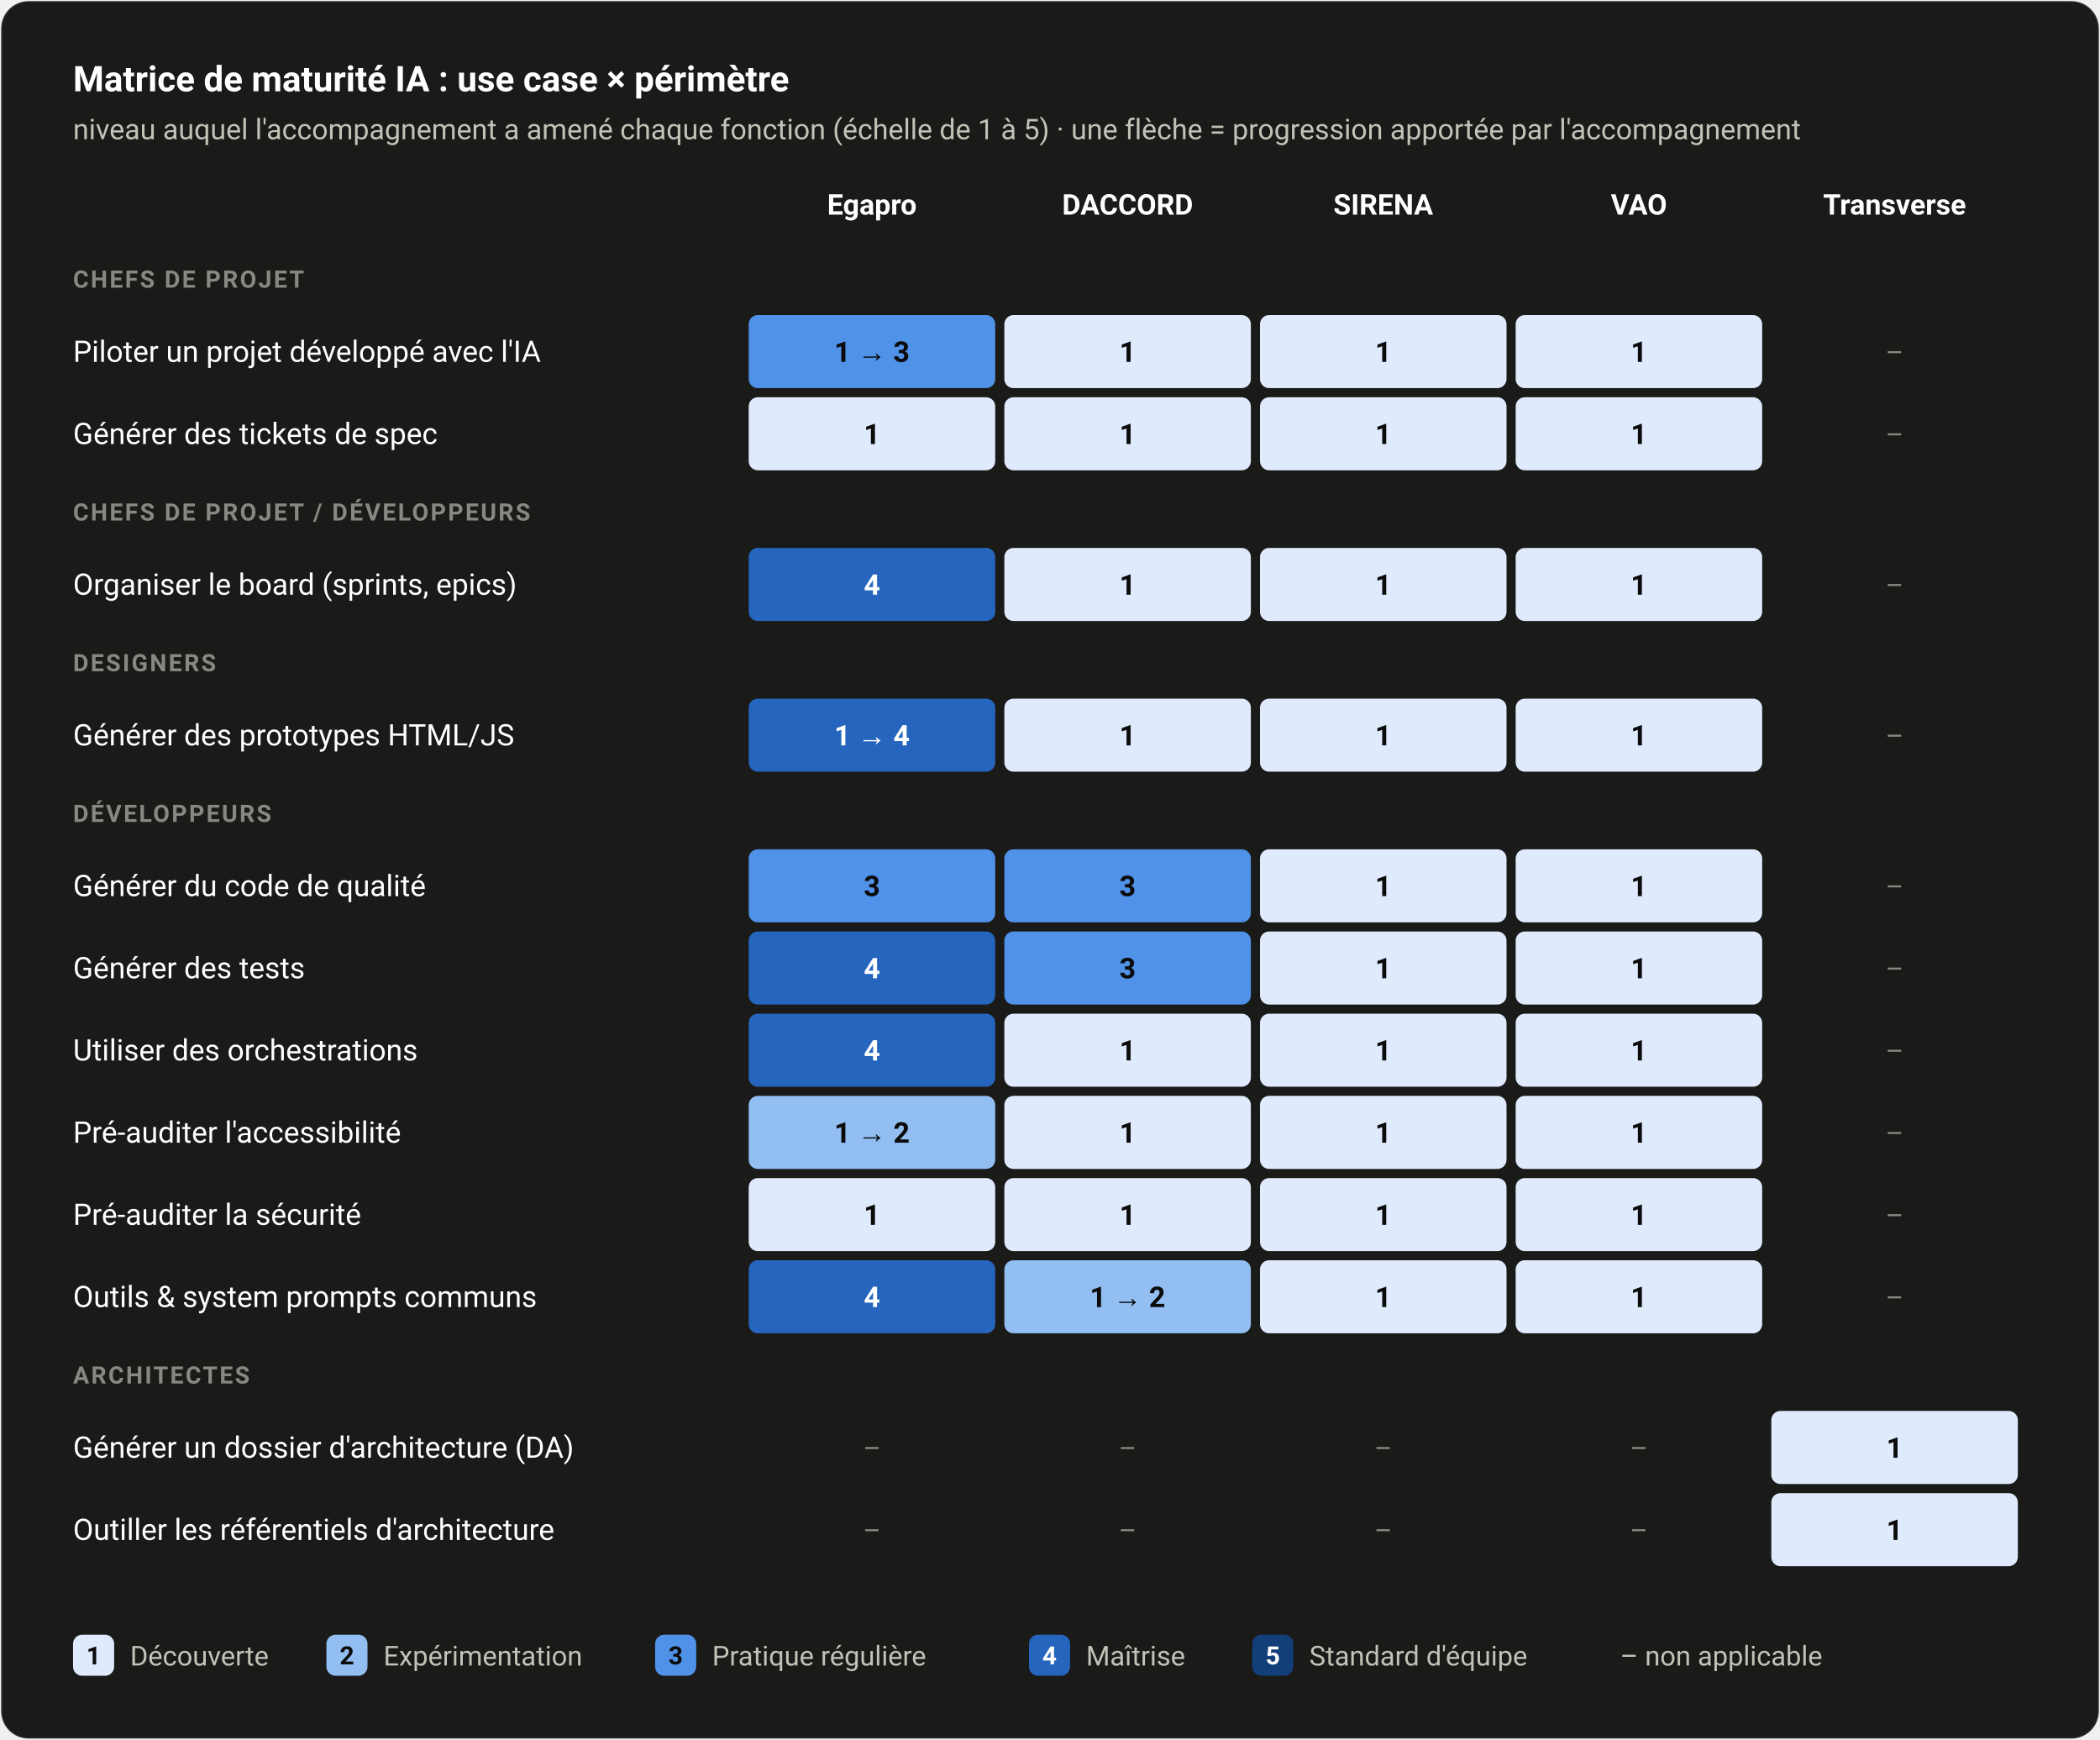
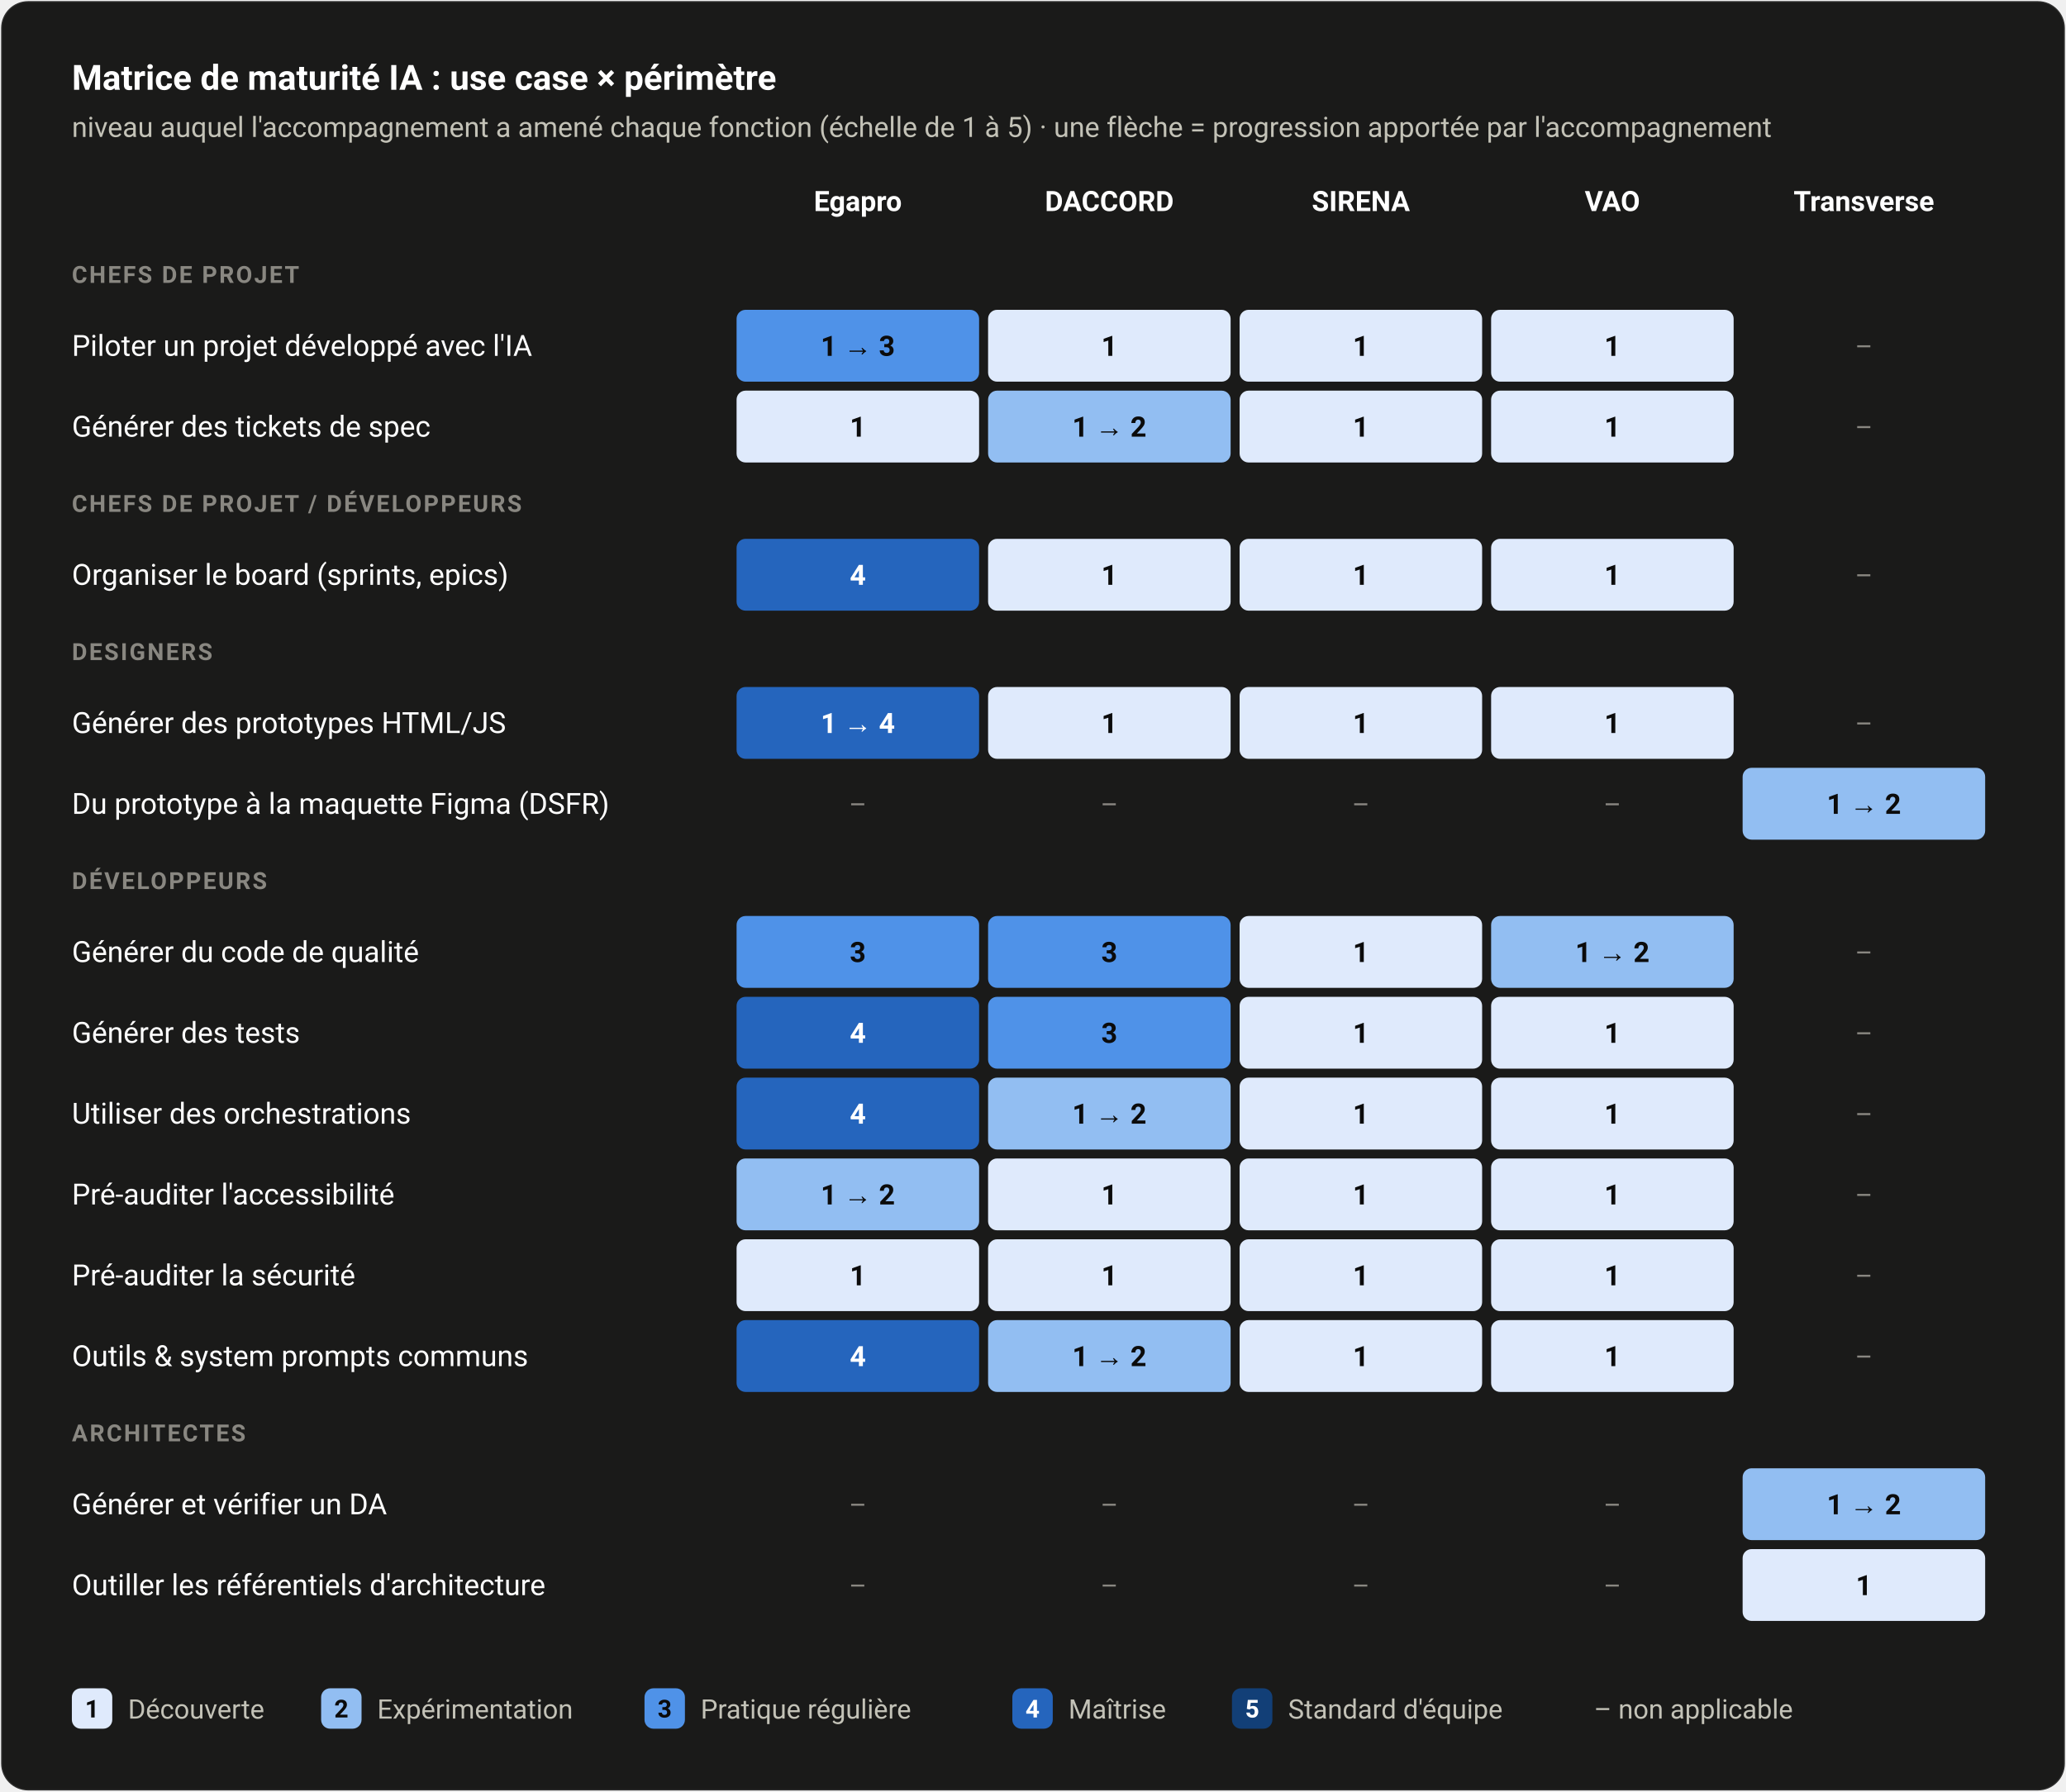
- <svg xmlns="http://www.w3.org/2000/svg" width="920" height="762" viewBox="0 0 920 762" font-family="-apple-system,'Segoe UI',system-ui,Roboto,'Helvetica Neue',Arial,sans-serif">
-   <rect x="0.5" y="0.5" width="919" height="761" rx="12" fill="#1a1a19" stroke="rgba(255,255,255,0.10)" />
+ <svg xmlns="http://www.w3.org/2000/svg" width="920" height="798" viewBox="0 0 920 798" font-family="-apple-system,'Segoe UI',system-ui,Roboto,'Helvetica Neue',Arial,sans-serif">
+   <rect x="0.5" y="0.5" width="919" height="797" rx="12" fill="#1a1a19" stroke="rgba(255,255,255,0.10)" />
  <text x="32" y="40" font-size="15.5" fill="#ffffff" font-weight="600" text-anchor="start">Matrice de maturité IA : use case × périmètre</text>
  <text x="32" y="61" font-size="12.5" fill="#c3c2b7" font-weight="normal" text-anchor="start">niveau auquel l'accompagnement a amené chaque fonction (échelle de 1 à 5) · une flèche = progression apportée par l'accompagnement</text>
  <text x="382.0" y="94" font-size="12.5" fill="#ffffff" font-weight="600" text-anchor="middle">Egapro</text>
  <text x="494.0" y="94" font-size="12.5" fill="#ffffff" font-weight="600" text-anchor="middle">DACCORD</text>
  <text x="606.0" y="94" font-size="12.5" fill="#ffffff" font-weight="600" text-anchor="middle">SIRENA</text>
  <text x="718.0" y="94" font-size="12.5" fill="#ffffff" font-weight="600" text-anchor="middle">VAO</text>
  <text x="830.0" y="94" font-size="12.5" fill="#ffffff" font-weight="600" text-anchor="middle">Transverse</text>
  <text x="32" y="126" font-size="10.5" fill="#898781" font-weight="600" text-anchor="start" letter-spacing="0.08em">CHEFS DE PROJET</text>
  <text x="32" y="158.5" font-size="13" fill="#ffffff" font-weight="normal" text-anchor="start">Piloter un projet développé avec l'IA</text>
  <rect x="328.0" y="138" width="108.0" height="32" rx="4" fill="#4f92e8" />
  <text x="382.0" y="158.5" font-size="12.5" fill="#0b0b0b" font-weight="600" text-anchor="middle">1 → 3</text>
  <rect x="440.0" y="138" width="108.0" height="32" rx="4" fill="#dfeafc" />
  <text x="494.0" y="158.5" font-size="12.5" fill="#0b0b0b" font-weight="600" text-anchor="middle">1</text>
  <rect x="552.0" y="138" width="108.0" height="32" rx="4" fill="#dfeafc" />
  <text x="606.0" y="158.5" font-size="12.5" fill="#0b0b0b" font-weight="600" text-anchor="middle">1</text>
  <rect x="664.0" y="138" width="108.0" height="32" rx="4" fill="#dfeafc" />
  <text x="718.0" y="158.5" font-size="12.5" fill="#0b0b0b" font-weight="600" text-anchor="middle">1</text>
  <text x="830.0" y="158.5" font-size="12" fill="#898781" font-weight="normal" text-anchor="middle">–</text>
  <text x="32" y="194.5" font-size="13" fill="#ffffff" font-weight="normal" text-anchor="start">Générer des tickets de spec</text>
  <rect x="328.0" y="174" width="108.0" height="32" rx="4" fill="#dfeafc" />
  <text x="382.0" y="194.5" font-size="12.5" fill="#0b0b0b" font-weight="600" text-anchor="middle">1</text>
-   <rect x="440.0" y="174" width="108.0" height="32" rx="4" fill="#dfeafc" />
-   <text x="494.0" y="194.5" font-size="12.5" fill="#0b0b0b" font-weight="600" text-anchor="middle">1</text>
+   <rect x="440.0" y="174" width="108.0" height="32" rx="4" fill="#92bef2" />
+   <text x="494.0" y="194.5" font-size="12.5" fill="#0b0b0b" font-weight="600" text-anchor="middle">1 → 2</text>
  <rect x="552.0" y="174" width="108.0" height="32" rx="4" fill="#dfeafc" />
  <text x="606.0" y="194.5" font-size="12.5" fill="#0b0b0b" font-weight="600" text-anchor="middle">1</text>
  <rect x="664.0" y="174" width="108.0" height="32" rx="4" fill="#dfeafc" />
  <text x="718.0" y="194.5" font-size="12.5" fill="#0b0b0b" font-weight="600" text-anchor="middle">1</text>
  <text x="830.0" y="194.5" font-size="12" fill="#898781" font-weight="normal" text-anchor="middle">–</text>
  <text x="32" y="228" font-size="10.5" fill="#898781" font-weight="600" text-anchor="start" letter-spacing="0.08em">CHEFS DE PROJET / DÉVELOPPEURS</text>
  <text x="32" y="260.5" font-size="13" fill="#ffffff" font-weight="normal" text-anchor="start">Organiser le board (sprints, epics)</text>
  <rect x="328.0" y="240" width="108.0" height="32" rx="4" fill="#2565bd" />
  <text x="382.0" y="260.5" font-size="12.5" fill="#ffffff" font-weight="600" text-anchor="middle">4</text>
  <rect x="440.0" y="240" width="108.0" height="32" rx="4" fill="#dfeafc" />
  <text x="494.0" y="260.5" font-size="12.5" fill="#0b0b0b" font-weight="600" text-anchor="middle">1</text>
  <rect x="552.0" y="240" width="108.0" height="32" rx="4" fill="#dfeafc" />
  <text x="606.0" y="260.5" font-size="12.5" fill="#0b0b0b" font-weight="600" text-anchor="middle">1</text>
  <rect x="664.0" y="240" width="108.0" height="32" rx="4" fill="#dfeafc" />
  <text x="718.0" y="260.5" font-size="12.5" fill="#0b0b0b" font-weight="600" text-anchor="middle">1</text>
  <text x="830.0" y="260.5" font-size="12" fill="#898781" font-weight="normal" text-anchor="middle">–</text>
  <text x="32" y="294" font-size="10.5" fill="#898781" font-weight="600" text-anchor="start" letter-spacing="0.08em">DESIGNERS</text>
  <text x="32" y="326.5" font-size="13" fill="#ffffff" font-weight="normal" text-anchor="start">Générer des prototypes HTML/JS</text>
  <rect x="328.0" y="306" width="108.0" height="32" rx="4" fill="#2565bd" />
  <text x="382.0" y="326.5" font-size="12.5" fill="#ffffff" font-weight="600" text-anchor="middle">1 → 4</text>
  <rect x="440.0" y="306" width="108.0" height="32" rx="4" fill="#dfeafc" />
  <text x="494.0" y="326.5" font-size="12.5" fill="#0b0b0b" font-weight="600" text-anchor="middle">1</text>
  <rect x="552.0" y="306" width="108.0" height="32" rx="4" fill="#dfeafc" />
  <text x="606.0" y="326.5" font-size="12.5" fill="#0b0b0b" font-weight="600" text-anchor="middle">1</text>
  <rect x="664.0" y="306" width="108.0" height="32" rx="4" fill="#dfeafc" />
  <text x="718.0" y="326.5" font-size="12.5" fill="#0b0b0b" font-weight="600" text-anchor="middle">1</text>
  <text x="830.0" y="326.5" font-size="12" fill="#898781" font-weight="normal" text-anchor="middle">–</text>
-   <text x="32" y="360" font-size="10.5" fill="#898781" font-weight="600" text-anchor="start" letter-spacing="0.08em">DÉVELOPPEURS</text>
-   <text x="32" y="392.5" font-size="13" fill="#ffffff" font-weight="normal" text-anchor="start">Générer du code de qualité</text>
-   <rect x="328.0" y="372" width="108.0" height="32" rx="4" fill="#4f92e8" />
-   <text x="382.0" y="392.5" font-size="12.5" fill="#0b0b0b" font-weight="600" text-anchor="middle">3</text>
-   <rect x="440.0" y="372" width="108.0" height="32" rx="4" fill="#4f92e8" />
-   <text x="494.0" y="392.5" font-size="12.5" fill="#0b0b0b" font-weight="600" text-anchor="middle">3</text>
-   <rect x="552.0" y="372" width="108.0" height="32" rx="4" fill="#dfeafc" />
-   <text x="606.0" y="392.5" font-size="12.5" fill="#0b0b0b" font-weight="600" text-anchor="middle">1</text>
-   <rect x="664.0" y="372" width="108.0" height="32" rx="4" fill="#dfeafc" />
-   <text x="718.0" y="392.5" font-size="12.5" fill="#0b0b0b" font-weight="600" text-anchor="middle">1</text>
-   <text x="830.0" y="392.5" font-size="12" fill="#898781" font-weight="normal" text-anchor="middle">–</text>
-   <text x="32" y="428.5" font-size="13" fill="#ffffff" font-weight="normal" text-anchor="start">Générer des tests</text>
-   <rect x="328.0" y="408" width="108.0" height="32" rx="4" fill="#2565bd" />
-   <text x="382.0" y="428.5" font-size="12.5" fill="#ffffff" font-weight="600" text-anchor="middle">4</text>
+   <text x="32" y="362.5" font-size="13" fill="#ffffff" font-weight="normal" text-anchor="start">Du prototype à la maquette Figma (DSFR)</text>
+   <text x="382.0" y="362.5" font-size="12" fill="#898781" font-weight="normal" text-anchor="middle">–</text>
+   <text x="494.0" y="362.5" font-size="12" fill="#898781" font-weight="normal" text-anchor="middle">–</text>
+   <text x="606.0" y="362.5" font-size="12" fill="#898781" font-weight="normal" text-anchor="middle">–</text>
+   <text x="718.0" y="362.5" font-size="12" fill="#898781" font-weight="normal" text-anchor="middle">–</text>
+   <rect x="776.0" y="342" width="108.0" height="32" rx="4" fill="#92bef2" />
+   <text x="830.0" y="362.5" font-size="12.5" fill="#0b0b0b" font-weight="600" text-anchor="middle">1 → 2</text>
+   <text x="32" y="396" font-size="10.5" fill="#898781" font-weight="600" text-anchor="start" letter-spacing="0.08em">DÉVELOPPEURS</text>
+   <text x="32" y="428.5" font-size="13" fill="#ffffff" font-weight="normal" text-anchor="start">Générer du code de qualité</text>
+   <rect x="328.0" y="408" width="108.0" height="32" rx="4" fill="#4f92e8" />
+   <text x="382.0" y="428.5" font-size="12.5" fill="#0b0b0b" font-weight="600" text-anchor="middle">3</text>
  <rect x="440.0" y="408" width="108.0" height="32" rx="4" fill="#4f92e8" />
  <text x="494.0" y="428.5" font-size="12.5" fill="#0b0b0b" font-weight="600" text-anchor="middle">3</text>
  <rect x="552.0" y="408" width="108.0" height="32" rx="4" fill="#dfeafc" />
  <text x="606.0" y="428.5" font-size="12.5" fill="#0b0b0b" font-weight="600" text-anchor="middle">1</text>
-   <rect x="664.0" y="408" width="108.0" height="32" rx="4" fill="#dfeafc" />
-   <text x="718.0" y="428.5" font-size="12.5" fill="#0b0b0b" font-weight="600" text-anchor="middle">1</text>
+   <rect x="664.0" y="408" width="108.0" height="32" rx="4" fill="#92bef2" />
+   <text x="718.0" y="428.5" font-size="12.5" fill="#0b0b0b" font-weight="600" text-anchor="middle">1 → 2</text>
  <text x="830.0" y="428.5" font-size="12" fill="#898781" font-weight="normal" text-anchor="middle">–</text>
-   <text x="32" y="464.5" font-size="13" fill="#ffffff" font-weight="normal" text-anchor="start">Utiliser des orchestrations</text>
+   <text x="32" y="464.5" font-size="13" fill="#ffffff" font-weight="normal" text-anchor="start">Générer des tests</text>
  <rect x="328.0" y="444" width="108.0" height="32" rx="4" fill="#2565bd" />
  <text x="382.0" y="464.5" font-size="12.5" fill="#ffffff" font-weight="600" text-anchor="middle">4</text>
-   <rect x="440.0" y="444" width="108.0" height="32" rx="4" fill="#dfeafc" />
-   <text x="494.0" y="464.5" font-size="12.5" fill="#0b0b0b" font-weight="600" text-anchor="middle">1</text>
+   <rect x="440.0" y="444" width="108.0" height="32" rx="4" fill="#4f92e8" />
+   <text x="494.0" y="464.5" font-size="12.5" fill="#0b0b0b" font-weight="600" text-anchor="middle">3</text>
  <rect x="552.0" y="444" width="108.0" height="32" rx="4" fill="#dfeafc" />
  <text x="606.0" y="464.5" font-size="12.5" fill="#0b0b0b" font-weight="600" text-anchor="middle">1</text>
  <rect x="664.0" y="444" width="108.0" height="32" rx="4" fill="#dfeafc" />
  <text x="718.0" y="464.5" font-size="12.5" fill="#0b0b0b" font-weight="600" text-anchor="middle">1</text>
  <text x="830.0" y="464.5" font-size="12" fill="#898781" font-weight="normal" text-anchor="middle">–</text>
-   <text x="32" y="500.5" font-size="13" fill="#ffffff" font-weight="normal" text-anchor="start">Pré-auditer l'accessibilité</text>
-   <rect x="328.0" y="480" width="108.0" height="32" rx="4" fill="#92bef2" />
-   <text x="382.0" y="500.5" font-size="12.5" fill="#0b0b0b" font-weight="600" text-anchor="middle">1 → 2</text>
-   <rect x="440.0" y="480" width="108.0" height="32" rx="4" fill="#dfeafc" />
-   <text x="494.0" y="500.5" font-size="12.5" fill="#0b0b0b" font-weight="600" text-anchor="middle">1</text>
+   <text x="32" y="500.5" font-size="13" fill="#ffffff" font-weight="normal" text-anchor="start">Utiliser des orchestrations</text>
+   <rect x="328.0" y="480" width="108.0" height="32" rx="4" fill="#2565bd" />
+   <text x="382.0" y="500.5" font-size="12.5" fill="#ffffff" font-weight="600" text-anchor="middle">4</text>
+   <rect x="440.0" y="480" width="108.0" height="32" rx="4" fill="#92bef2" />
+   <text x="494.0" y="500.5" font-size="12.5" fill="#0b0b0b" font-weight="600" text-anchor="middle">1 → 2</text>
  <rect x="552.0" y="480" width="108.0" height="32" rx="4" fill="#dfeafc" />
  <text x="606.0" y="500.5" font-size="12.5" fill="#0b0b0b" font-weight="600" text-anchor="middle">1</text>
  <rect x="664.0" y="480" width="108.0" height="32" rx="4" fill="#dfeafc" />
  <text x="718.0" y="500.5" font-size="12.5" fill="#0b0b0b" font-weight="600" text-anchor="middle">1</text>
  <text x="830.0" y="500.5" font-size="12" fill="#898781" font-weight="normal" text-anchor="middle">–</text>
-   <text x="32" y="536.5" font-size="13" fill="#ffffff" font-weight="normal" text-anchor="start">Pré-auditer la sécurité</text>
-   <rect x="328.0" y="516" width="108.0" height="32" rx="4" fill="#dfeafc" />
-   <text x="382.0" y="536.5" font-size="12.5" fill="#0b0b0b" font-weight="600" text-anchor="middle">1</text>
+   <text x="32" y="536.5" font-size="13" fill="#ffffff" font-weight="normal" text-anchor="start">Pré-auditer l'accessibilité</text>
+   <rect x="328.0" y="516" width="108.0" height="32" rx="4" fill="#92bef2" />
+   <text x="382.0" y="536.5" font-size="12.5" fill="#0b0b0b" font-weight="600" text-anchor="middle">1 → 2</text>
  <rect x="440.0" y="516" width="108.0" height="32" rx="4" fill="#dfeafc" />
  <text x="494.0" y="536.5" font-size="12.5" fill="#0b0b0b" font-weight="600" text-anchor="middle">1</text>
  <rect x="552.0" y="516" width="108.0" height="32" rx="4" fill="#dfeafc" />
  <text x="606.0" y="536.5" font-size="12.5" fill="#0b0b0b" font-weight="600" text-anchor="middle">1</text>
  <rect x="664.0" y="516" width="108.0" height="32" rx="4" fill="#dfeafc" />
  <text x="718.0" y="536.5" font-size="12.5" fill="#0b0b0b" font-weight="600" text-anchor="middle">1</text>
  <text x="830.0" y="536.5" font-size="12" fill="#898781" font-weight="normal" text-anchor="middle">–</text>
-   <text x="32" y="572.5" font-size="13" fill="#ffffff" font-weight="normal" text-anchor="start">Outils &amp; system prompts communs</text>
-   <rect x="328.0" y="552" width="108.0" height="32" rx="4" fill="#2565bd" />
-   <text x="382.0" y="572.5" font-size="12.5" fill="#ffffff" font-weight="600" text-anchor="middle">4</text>
-   <rect x="440.0" y="552" width="108.0" height="32" rx="4" fill="#92bef2" />
-   <text x="494.0" y="572.5" font-size="12.5" fill="#0b0b0b" font-weight="600" text-anchor="middle">1 → 2</text>
+   <text x="32" y="572.5" font-size="13" fill="#ffffff" font-weight="normal" text-anchor="start">Pré-auditer la sécurité</text>
+   <rect x="328.0" y="552" width="108.0" height="32" rx="4" fill="#dfeafc" />
+   <text x="382.0" y="572.5" font-size="12.5" fill="#0b0b0b" font-weight="600" text-anchor="middle">1</text>
+   <rect x="440.0" y="552" width="108.0" height="32" rx="4" fill="#dfeafc" />
+   <text x="494.0" y="572.5" font-size="12.5" fill="#0b0b0b" font-weight="600" text-anchor="middle">1</text>
  <rect x="552.0" y="552" width="108.0" height="32" rx="4" fill="#dfeafc" />
  <text x="606.0" y="572.5" font-size="12.5" fill="#0b0b0b" font-weight="600" text-anchor="middle">1</text>
  <rect x="664.0" y="552" width="108.0" height="32" rx="4" fill="#dfeafc" />
  <text x="718.0" y="572.5" font-size="12.5" fill="#0b0b0b" font-weight="600" text-anchor="middle">1</text>
  <text x="830.0" y="572.5" font-size="12" fill="#898781" font-weight="normal" text-anchor="middle">–</text>
-   <text x="32" y="606" font-size="10.5" fill="#898781" font-weight="600" text-anchor="start" letter-spacing="0.08em">ARCHITECTES</text>
-   <text x="32" y="638.5" font-size="13" fill="#ffffff" font-weight="normal" text-anchor="start">Générer un dossier d'architecture (DA)</text>
-   <text x="382.0" y="638.5" font-size="12" fill="#898781" font-weight="normal" text-anchor="middle">–</text>
-   <text x="494.0" y="638.5" font-size="12" fill="#898781" font-weight="normal" text-anchor="middle">–</text>
-   <text x="606.0" y="638.5" font-size="12" fill="#898781" font-weight="normal" text-anchor="middle">–</text>
-   <text x="718.0" y="638.5" font-size="12" fill="#898781" font-weight="normal" text-anchor="middle">–</text>
-   <rect x="776.0" y="618" width="108.0" height="32" rx="4" fill="#dfeafc" />
-   <text x="830.0" y="638.5" font-size="12.5" fill="#0b0b0b" font-weight="600" text-anchor="middle">1</text>
-   <text x="32" y="674.5" font-size="13" fill="#ffffff" font-weight="normal" text-anchor="start">Outiller les référentiels d'architecture</text>
+   <text x="32" y="608.5" font-size="13" fill="#ffffff" font-weight="normal" text-anchor="start">Outils &amp; system prompts communs</text>
+   <rect x="328.0" y="588" width="108.0" height="32" rx="4" fill="#2565bd" />
+   <text x="382.0" y="608.5" font-size="12.5" fill="#ffffff" font-weight="600" text-anchor="middle">4</text>
+   <rect x="440.0" y="588" width="108.0" height="32" rx="4" fill="#92bef2" />
+   <text x="494.0" y="608.5" font-size="12.5" fill="#0b0b0b" font-weight="600" text-anchor="middle">1 → 2</text>
+   <rect x="552.0" y="588" width="108.0" height="32" rx="4" fill="#dfeafc" />
+   <text x="606.0" y="608.5" font-size="12.5" fill="#0b0b0b" font-weight="600" text-anchor="middle">1</text>
+   <rect x="664.0" y="588" width="108.0" height="32" rx="4" fill="#dfeafc" />
+   <text x="718.0" y="608.5" font-size="12.5" fill="#0b0b0b" font-weight="600" text-anchor="middle">1</text>
+   <text x="830.0" y="608.5" font-size="12" fill="#898781" font-weight="normal" text-anchor="middle">–</text>
+   <text x="32" y="642" font-size="10.5" fill="#898781" font-weight="600" text-anchor="start" letter-spacing="0.08em">ARCHITECTES</text>
+   <text x="32" y="674.5" font-size="13" fill="#ffffff" font-weight="normal" text-anchor="start">Générer et vérifier un DA</text>
  <text x="382.0" y="674.5" font-size="12" fill="#898781" font-weight="normal" text-anchor="middle">–</text>
  <text x="494.0" y="674.5" font-size="12" fill="#898781" font-weight="normal" text-anchor="middle">–</text>
  <text x="606.0" y="674.5" font-size="12" fill="#898781" font-weight="normal" text-anchor="middle">–</text>
  <text x="718.0" y="674.5" font-size="12" fill="#898781" font-weight="normal" text-anchor="middle">–</text>
-   <rect x="776.0" y="654" width="108.0" height="32" rx="4" fill="#dfeafc" />
-   <text x="830.0" y="674.5" font-size="12.5" fill="#0b0b0b" font-weight="600" text-anchor="middle">1</text>
-   <rect x="32" y="716" width="18" height="18" rx="4" fill="#dfeafc" />
-   <text x="41" y="729" font-size="11" fill="#0b0b0b" font-weight="600" text-anchor="middle">1</text>
-   <text x="57" y="729.5" font-size="12" fill="#c3c2b7" font-weight="normal" text-anchor="start">Découverte</text>
-   <rect x="143.0" y="716" width="18" height="18" rx="4" fill="#92bef2" />
-   <text x="152.0" y="729" font-size="11" fill="#0b0b0b" font-weight="600" text-anchor="middle">2</text>
-   <text x="168.0" y="729.5" font-size="12" fill="#c3c2b7" font-weight="normal" text-anchor="start">Expérimentation</text>
-   <rect x="287.0" y="716" width="18" height="18" rx="4" fill="#4f92e8" />
-   <text x="296.0" y="729" font-size="11" fill="#0b0b0b" font-weight="600" text-anchor="middle">3</text>
-   <text x="312.0" y="729.5" font-size="12" fill="#c3c2b7" font-weight="normal" text-anchor="start">Pratique régulière</text>
-   <rect x="450.8" y="716" width="18" height="18" rx="4" fill="#2565bd" />
-   <text x="459.8" y="729" font-size="11" fill="#ffffff" font-weight="600" text-anchor="middle">4</text>
-   <text x="475.8" y="729.5" font-size="12" fill="#c3c2b7" font-weight="normal" text-anchor="start">Maîtrise</text>
-   <rect x="548.6" y="716" width="18" height="18" rx="4" fill="#123f77" />
-   <text x="557.6" y="729" font-size="11" fill="#ffffff" font-weight="600" text-anchor="middle">5</text>
-   <text x="573.6" y="729.5" font-size="12" fill="#c3c2b7" font-weight="normal" text-anchor="start">Standard d'équipe</text>
-   <text x="709.8" y="729.5" font-size="12" fill="#c3c2b7" font-weight="normal" text-anchor="start">–  non applicable</text>
+   <rect x="776.0" y="654" width="108.0" height="32" rx="4" fill="#92bef2" />
+   <text x="830.0" y="674.5" font-size="12.5" fill="#0b0b0b" font-weight="600" text-anchor="middle">1 → 2</text>
+   <text x="32" y="710.5" font-size="13" fill="#ffffff" font-weight="normal" text-anchor="start">Outiller les référentiels d'architecture</text>
+   <text x="382.0" y="710.5" font-size="12" fill="#898781" font-weight="normal" text-anchor="middle">–</text>
+   <text x="494.0" y="710.5" font-size="12" fill="#898781" font-weight="normal" text-anchor="middle">–</text>
+   <text x="606.0" y="710.5" font-size="12" fill="#898781" font-weight="normal" text-anchor="middle">–</text>
+   <text x="718.0" y="710.5" font-size="12" fill="#898781" font-weight="normal" text-anchor="middle">–</text>
+   <rect x="776.0" y="690" width="108.0" height="32" rx="4" fill="#dfeafc" />
+   <text x="830.0" y="710.5" font-size="12.5" fill="#0b0b0b" font-weight="600" text-anchor="middle">1</text>
+   <rect x="32" y="752" width="18" height="18" rx="4" fill="#dfeafc" />
+   <text x="41" y="765" font-size="11" fill="#0b0b0b" font-weight="600" text-anchor="middle">1</text>
+   <text x="57" y="765.5" font-size="12" fill="#c3c2b7" font-weight="normal" text-anchor="start">Découverte</text>
+   <rect x="143.0" y="752" width="18" height="18" rx="4" fill="#92bef2" />
+   <text x="152.0" y="765" font-size="11" fill="#0b0b0b" font-weight="600" text-anchor="middle">2</text>
+   <text x="168.0" y="765.5" font-size="12" fill="#c3c2b7" font-weight="normal" text-anchor="start">Expérimentation</text>
+   <rect x="287.0" y="752" width="18" height="18" rx="4" fill="#4f92e8" />
+   <text x="296.0" y="765" font-size="11" fill="#0b0b0b" font-weight="600" text-anchor="middle">3</text>
+   <text x="312.0" y="765.5" font-size="12" fill="#c3c2b7" font-weight="normal" text-anchor="start">Pratique régulière</text>
+   <rect x="450.8" y="752" width="18" height="18" rx="4" fill="#2565bd" />
+   <text x="459.8" y="765" font-size="11" fill="#ffffff" font-weight="600" text-anchor="middle">4</text>
+   <text x="475.8" y="765.5" font-size="12" fill="#c3c2b7" font-weight="normal" text-anchor="start">Maîtrise</text>
+   <rect x="548.6" y="752" width="18" height="18" rx="4" fill="#123f77" />
+   <text x="557.6" y="765" font-size="11" fill="#ffffff" font-weight="600" text-anchor="middle">5</text>
+   <text x="573.6" y="765.5" font-size="12" fill="#c3c2b7" font-weight="normal" text-anchor="start">Standard d'équipe</text>
+   <text x="709.8" y="765.5" font-size="12" fill="#c3c2b7" font-weight="normal" text-anchor="start">–  non applicable</text>
</svg>
